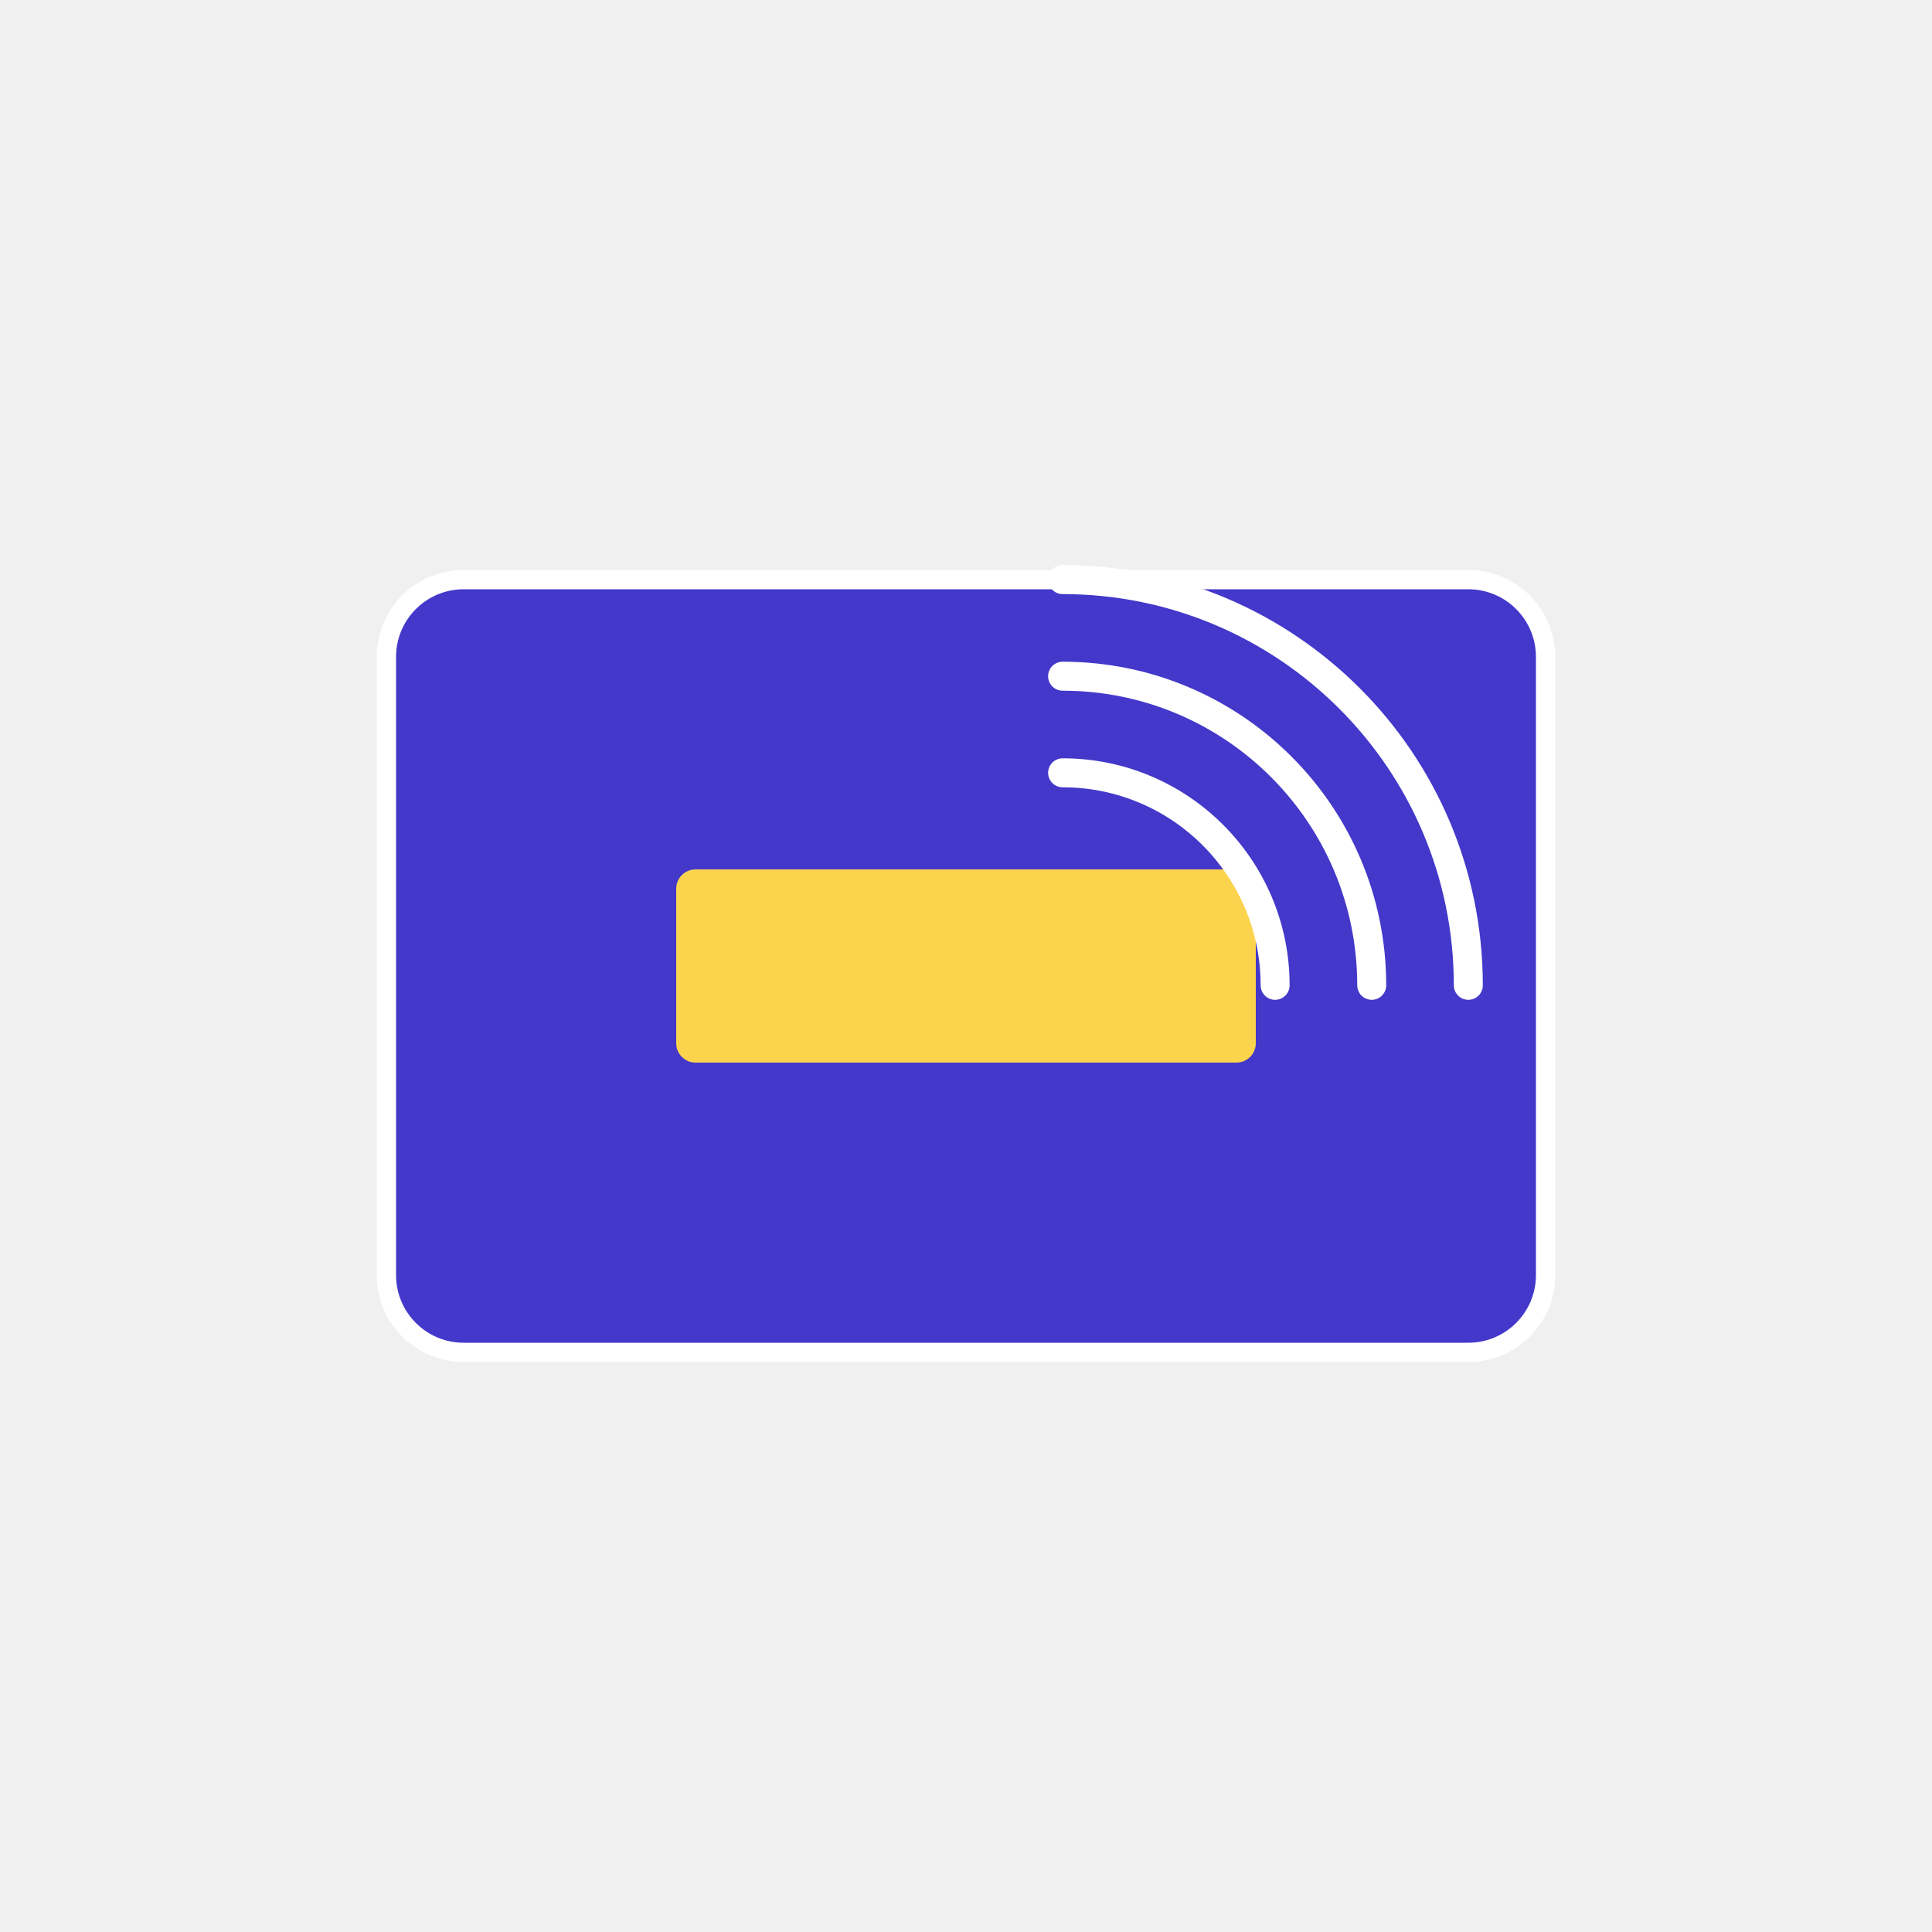
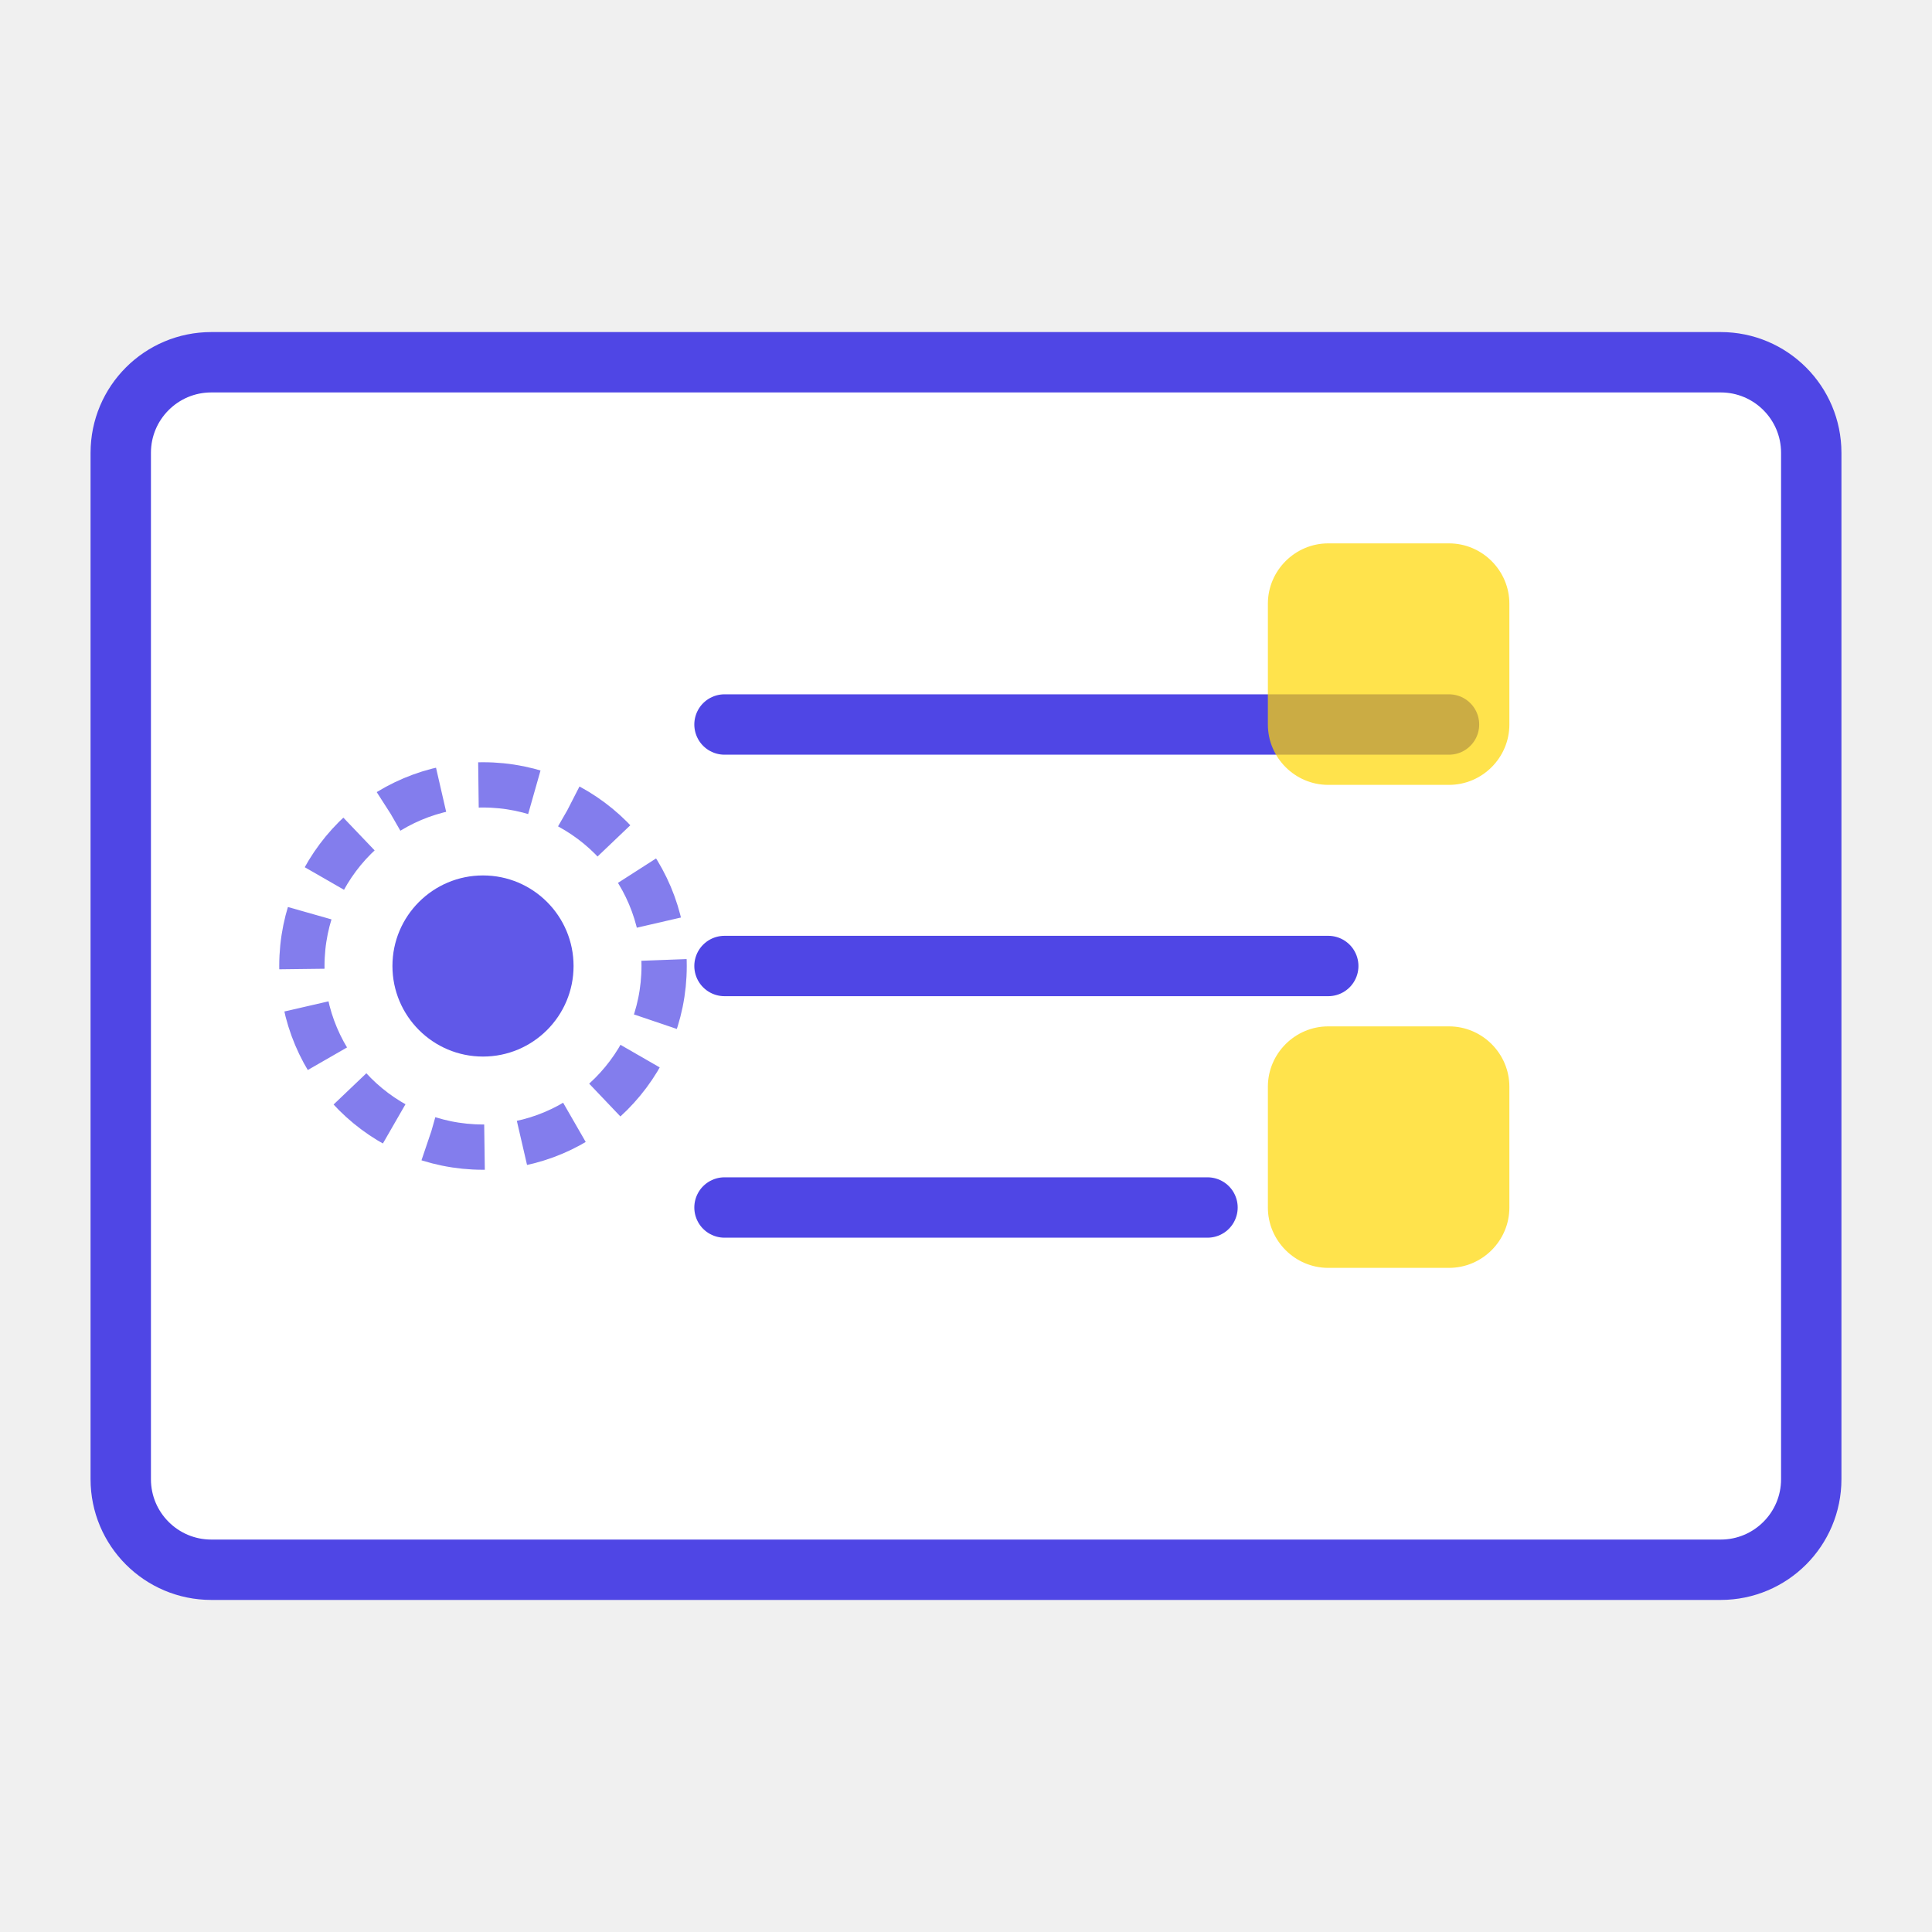
- <svg xmlns="http://www.w3.org/2000/svg" width="200" height="200" viewBox="0 0 200 200" fill="none">
-   <rect x="40" y="60" width="120" height="80" rx="8" fill="#4338CA" />
-   <rect x="40" y="60" width="120" height="80" rx="8" stroke="white" stroke-width="2" />
-   <rect x="70" y="90" width="60" height="20" rx="2" fill="#FCD34D" />
-   <path d="M110 80C122.15 80 132 89.85 132 102" stroke="white" stroke-width="3" stroke-linecap="round" />
-   <path d="M110 70C127.67 70 142 84.33 142 102" stroke="white" stroke-width="3" stroke-linecap="round" />
-   <path d="M110 60C133.2 60 152 78.8 152 102" stroke="white" stroke-width="3" stroke-linecap="round" />
+ <svg xmlns="http://www.w3.org/2000/svg" viewBox="0 0 512 512" fill="#4F46E5">
+   <rect x="32" y="96" width="448" height="320" rx="24" ry="24" fill="#ffffff" stroke="#4F46E5" stroke-width="16" />
+   <circle cx="128" cy="256" r="48" fill="none" stroke="#4F46E5" stroke-width="12" stroke-dasharray="15 10" opacity="0.7" />
+   <circle cx="128" cy="256" r="24" fill="#4F46E5" opacity="0.9" />
+   <path d="M192 192h192" stroke="#4F46E5" stroke-width="16" stroke-linecap="round" />
+   <path d="M192 256h160" stroke="#4F46E5" stroke-width="16" stroke-linecap="round" />
+   <path d="M192 320h128" stroke="#4F46E5" stroke-width="16" stroke-linecap="round" />
+   <path d="M400 160c0-8.8-7.2-16-16-16h-32c-8.8 0-16 7.2-16 16v32c0 8.8 7.2 16 16 16h32c8.8 0 16-7.2 16-16v-32z" fill="#FFD700" opacity="0.7" />
+   <path d="M400 288c0-8.8-7.2-16-16-16h-32c-8.8 0-16 7.2-16 16v32c0 8.8 7.2 16 16 16h32c8.8 0 16-7.2 16-16v-32z" fill="#FFD700" opacity="0.7" />
</svg>
